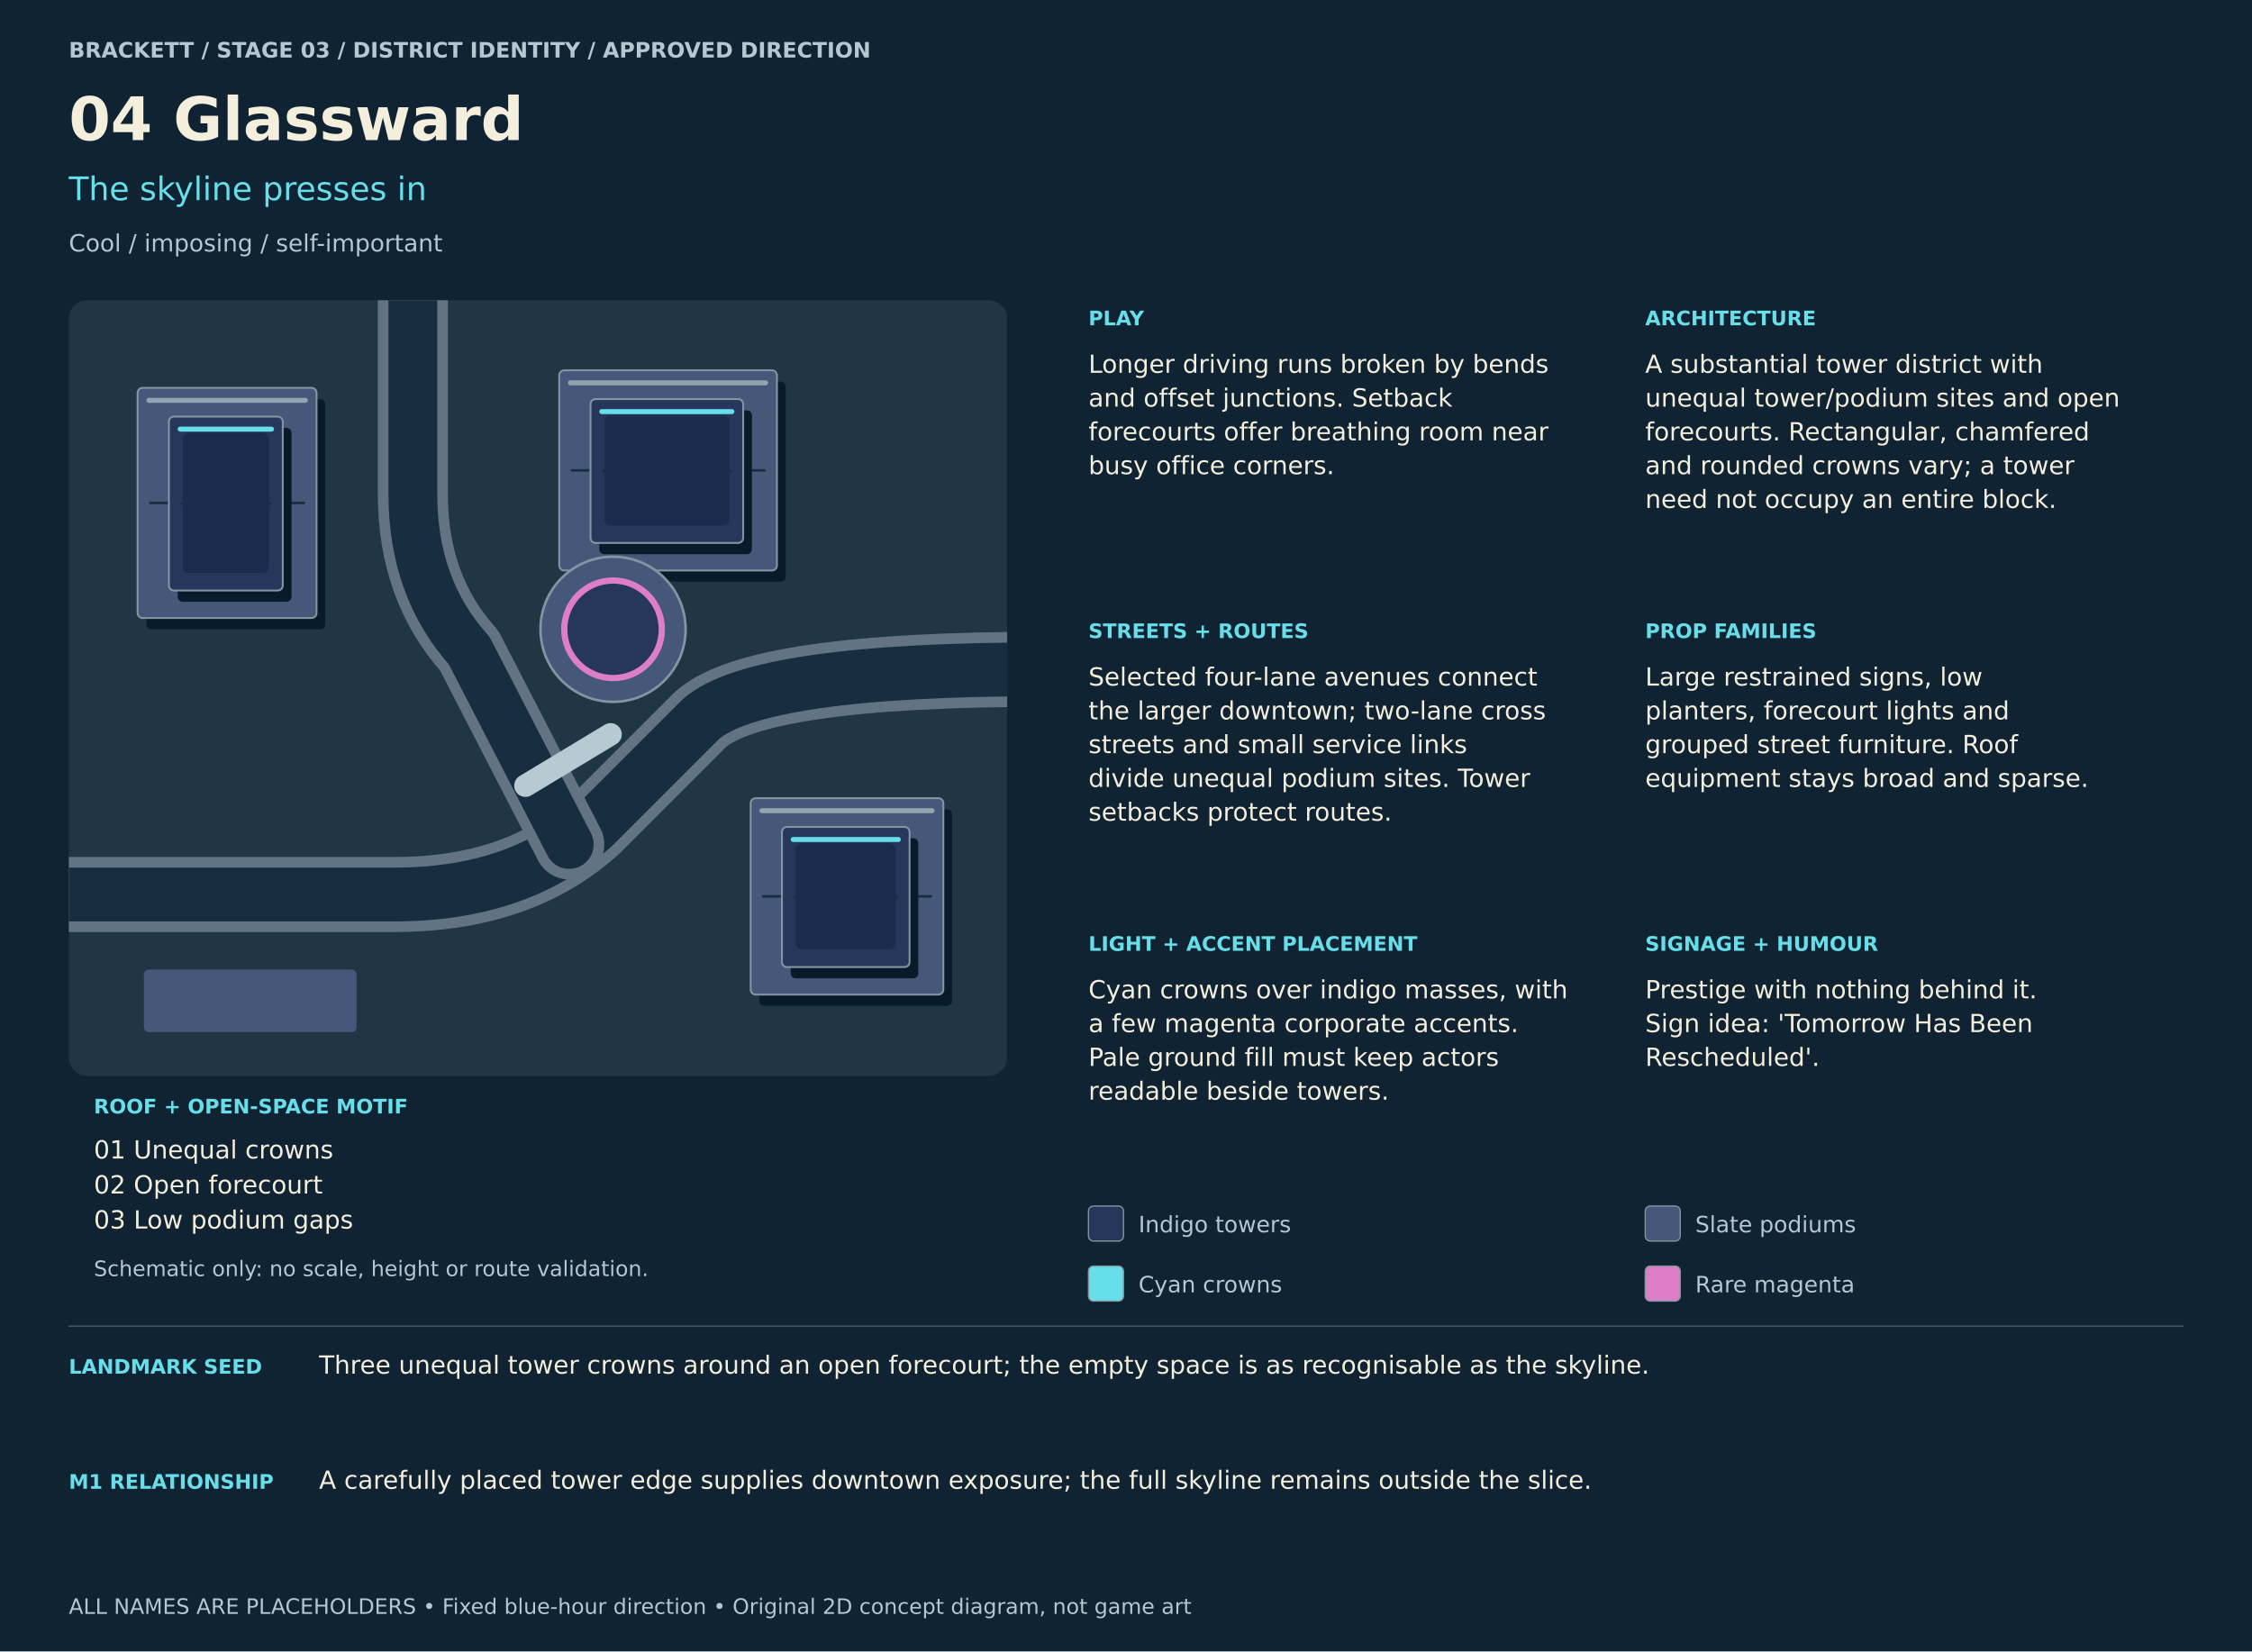
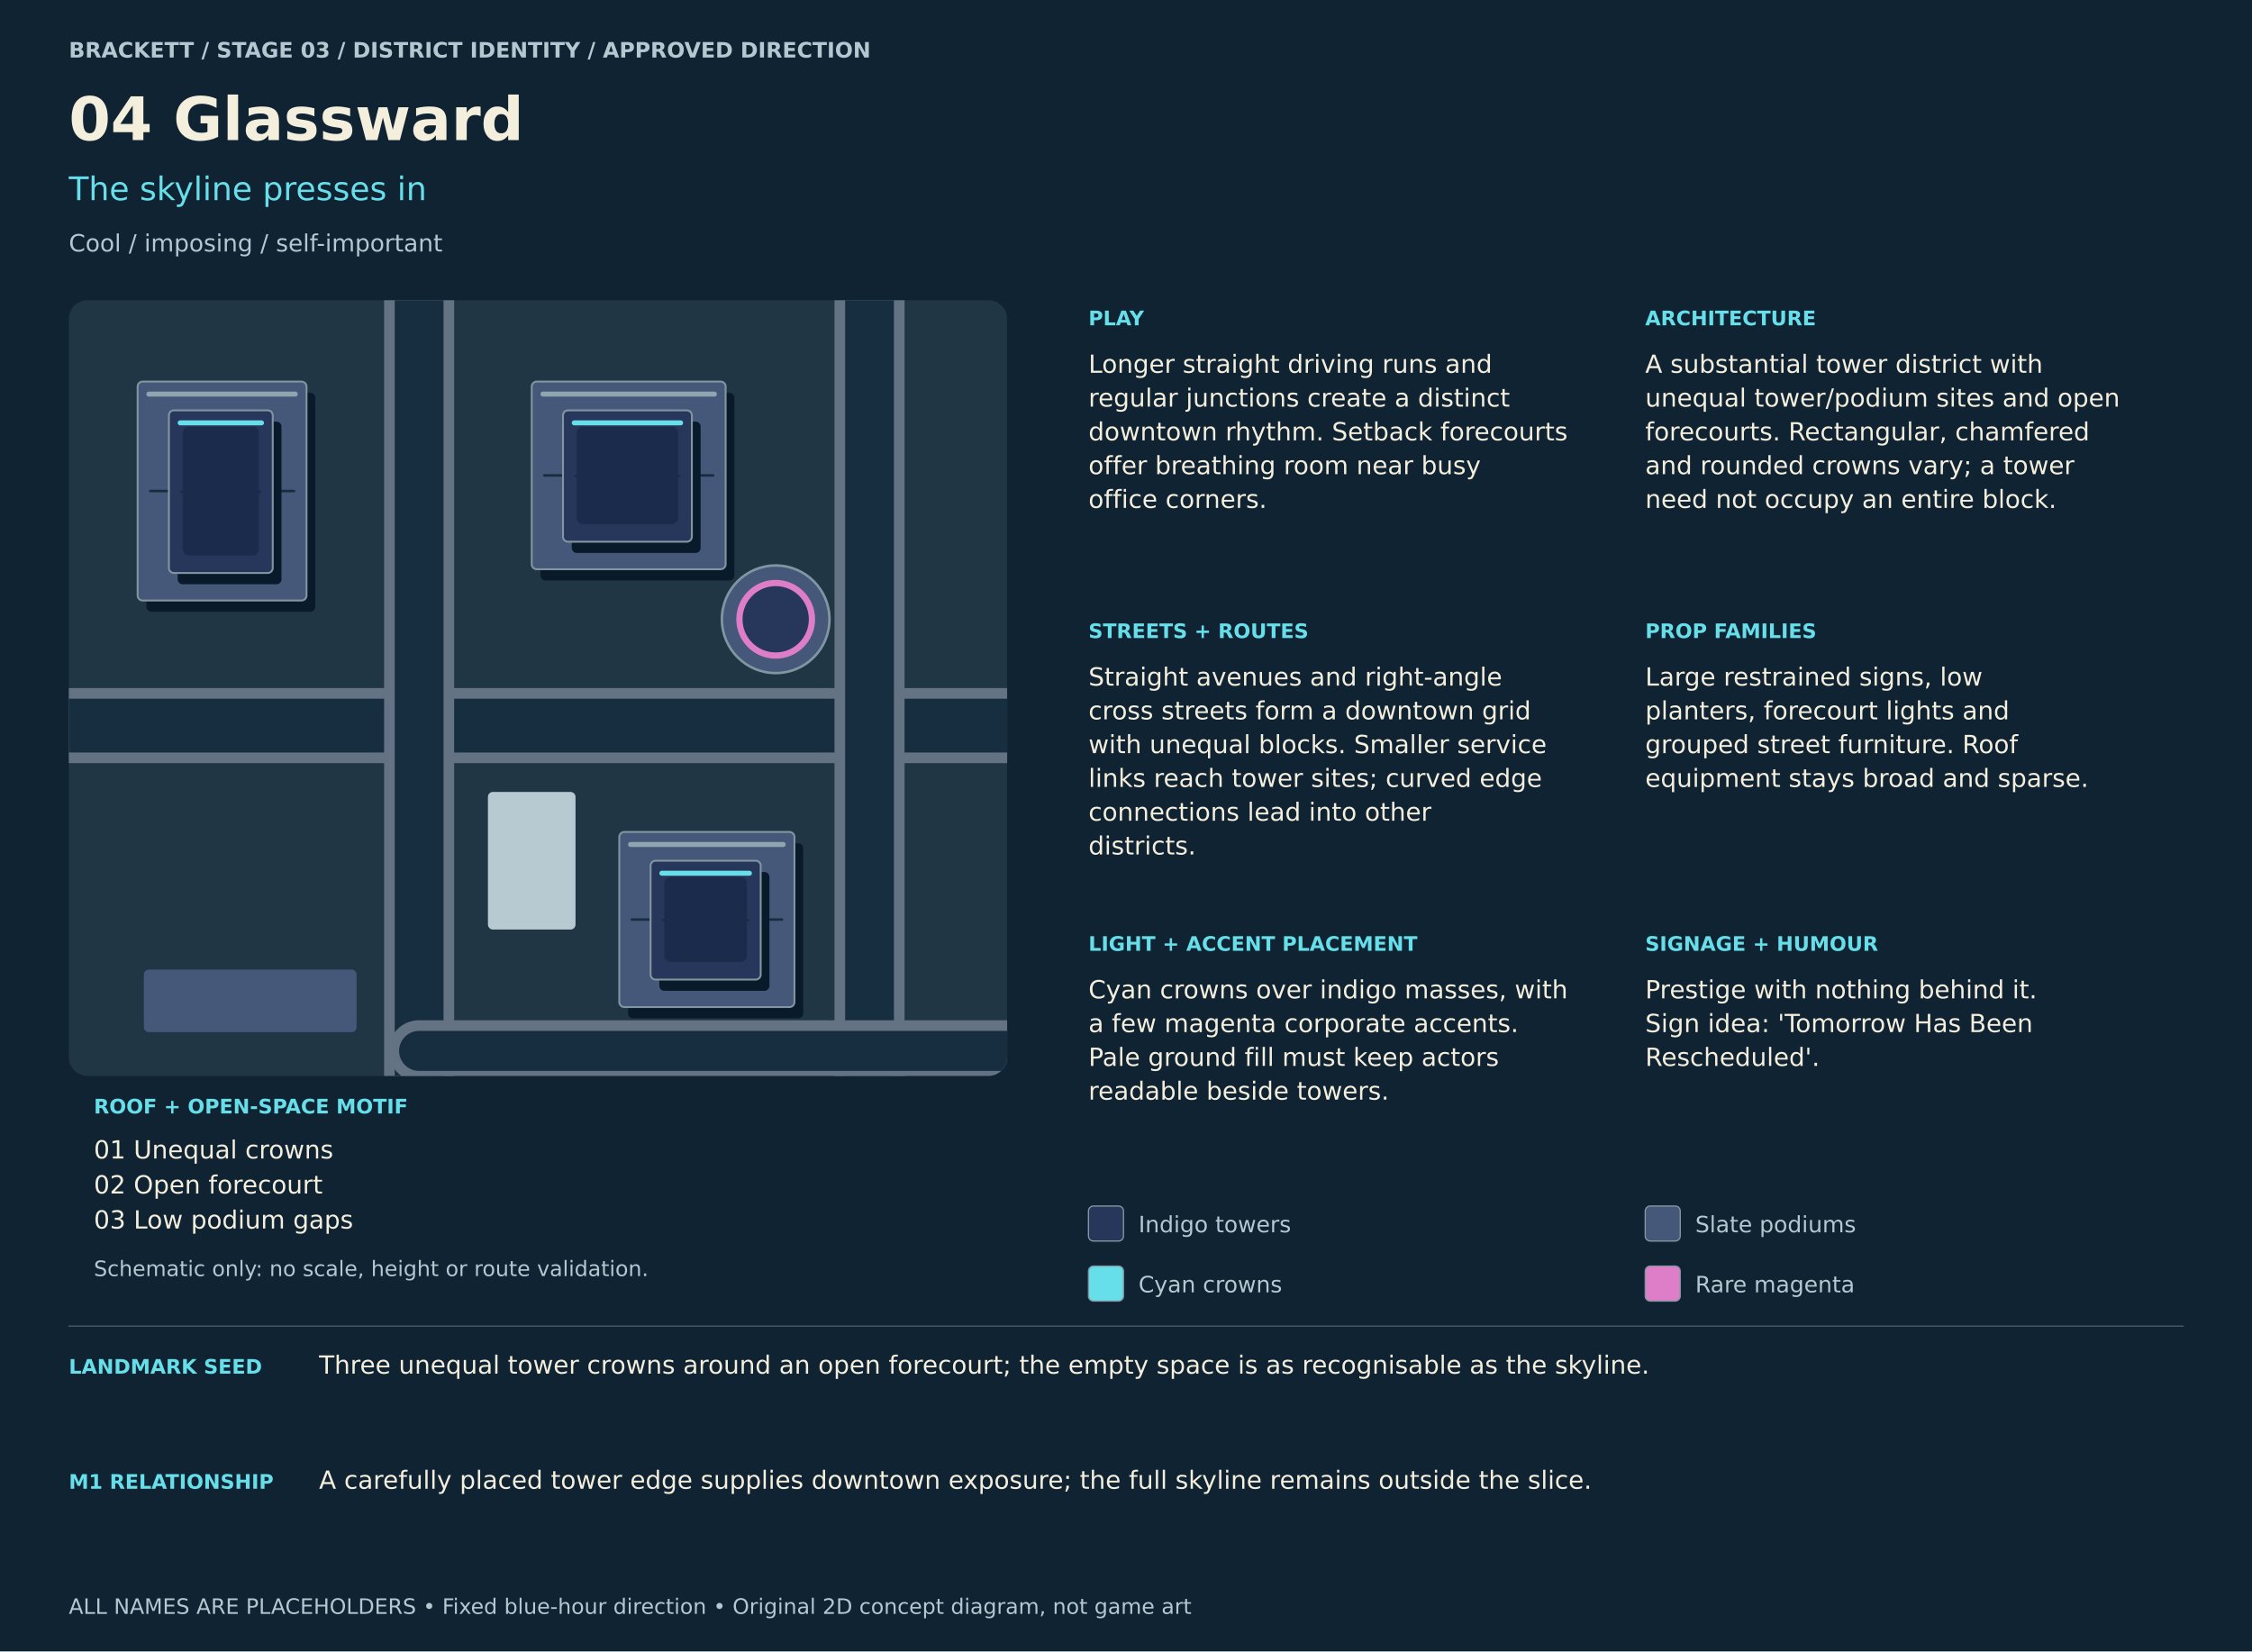
<svg xmlns="http://www.w3.org/2000/svg" width="1800" height="1320" viewBox="0 0 1800 1320">
  <g font-family="DejaVu Sans, sans-serif">
    <rect x="0" y="0" width="1800" height="1320" rx="0" fill="#102332" stroke="none" stroke-width="1" />
    <text x="55" y="46" fill="#B5C7D0" font-size="17" font-weight="600">BRACKETT / STAGE 03 / DISTRICT IDENTITY / APPROVED DIRECTION</text>
    <text x="55" y="112" fill="#F4EEDD" font-size="48" font-weight="700">04  Glassward</text>
    <text x="55" y="160" fill="#67DFEA" font-size="26" font-weight="400">The skyline presses in</text>
    <text x="55" y="201" fill="#B5C7D0" font-size="19" font-weight="400">Cool / imposing / self-important</text>
    <defs>
      <clipPath id="motif">
        <rect width="750" height="620" rx="15" />
      </clipPath>
    </defs>
    <g transform="translate(55 240)" clip-path="url(#motif)">
      <rect x="0" y="0" width="750" height="620" rx="15" fill="#203644" stroke="none" stroke-width="1" />
-       <path d="M-20 475 H260 Q360 475 420 420 L505 335 Q550 295 780 295" fill="none" stroke="#637383" stroke-width="60" stroke-linecap="round" stroke-linejoin="round" />
-       <path d="M-20 475 H260 Q360 475 420 420 L505 335 Q550 295 780 295" fill="none" stroke="#172D40" stroke-width="43" stroke-linecap="round" stroke-linejoin="round" />
-       <path d="M275 -20 V155 Q275 230 320 280 L400 435" fill="none" stroke="#637383" stroke-width="56" stroke-linecap="round" stroke-linejoin="round" />
-       <path d="M275 -20 V155 Q275 230 320 280 L400 435" fill="none" stroke="#172D40" stroke-width="39" stroke-linecap="round" stroke-linejoin="round" />
-       <g transform="rotate(0 126.5 162.0)">
-         <rect x="62" y="79" width="143" height="184" rx="4" fill="#091B2B" stroke="none" stroke-width="1" />
-         <rect x="55" y="70" width="143" height="184" rx="4" fill="#455879" stroke="#8296A1" stroke-width="1.5" />
-         <path d="M64 80 H189" fill="none" stroke="#91A5B0" stroke-width="4" stroke-linecap="round" stroke-linejoin="round" />
-         <path d="M65 162.0 H188" fill="none" stroke="#172D40" stroke-width="2" stroke-linecap="round" stroke-linejoin="round" />
+       <path d="M-20 340 H780" fill="none" stroke="#637383" stroke-width="60" stroke-linecap="round" stroke-linejoin="round" />
+       <path d="M-20 340 H780" fill="none" stroke="#172D40" stroke-width="43" stroke-linecap="round" stroke-linejoin="round" />
+       <path d="M280 -20 V650" fill="none" stroke="#637383" stroke-width="56" stroke-linecap="round" stroke-linejoin="round" />
+       <path d="M280 -20 V650" fill="none" stroke="#172D40" stroke-width="39" stroke-linecap="round" stroke-linejoin="round" />
+       <path d="M640 -20 V650" fill="none" stroke="#637383" stroke-width="56" stroke-linecap="round" stroke-linejoin="round" />
+       <path d="M640 -20 V650" fill="none" stroke="#172D40" stroke-width="39" stroke-linecap="round" stroke-linejoin="round" />
+       <path d="M280 600 H780" fill="none" stroke="#637383" stroke-width="49" stroke-linecap="round" stroke-linejoin="round" />
+       <path d="M280 600 H780" fill="none" stroke="#172D40" stroke-width="32" stroke-linecap="round" stroke-linejoin="round" />
+       <g transform="rotate(0 122.5 152.5)">
+         <rect x="62" y="74" width="135" height="175" rx="4" fill="#091B2B" stroke="none" stroke-width="1" />
+         <rect x="55" y="65" width="135" height="175" rx="4" fill="#455879" stroke="#8296A1" stroke-width="1.5" />
+         <path d="M64 75 H181" fill="none" stroke="#91A5B0" stroke-width="4" stroke-linecap="round" stroke-linejoin="round" />
+         <path d="M65 152.5 H180" fill="none" stroke="#172D40" stroke-width="2" stroke-linecap="round" stroke-linejoin="round" />
      </g>
-       <g transform="rotate(0 125.5 162.5)">
-         <rect x="87" y="102" width="91" height="139" rx="4" fill="#091B2B" stroke="none" stroke-width="1" />
-         <rect x="80" y="93" width="91" height="139" rx="4" fill="#26375B" stroke="#8296A1" stroke-width="1.5" />
-         <path d="M89 103 H162" fill="none" stroke="#67DFEA" stroke-width="4" stroke-linecap="round" stroke-linejoin="round" />
-         <path d="M90 162.5 H161" fill="none" stroke="#172D40" stroke-width="2" stroke-linecap="round" stroke-linejoin="round" />
+       <g transform="rotate(0 121.5 153.0)">
+         <rect x="87" y="97" width="83" height="130" rx="4" fill="#091B2B" stroke="none" stroke-width="1" />
+         <rect x="80" y="88" width="83" height="130" rx="4" fill="#26375B" stroke="#8296A1" stroke-width="1.5" />
+         <path d="M89 98 H154" fill="none" stroke="#67DFEA" stroke-width="4" stroke-linecap="round" stroke-linejoin="round" />
+         <path d="M90 153.0 H153" fill="none" stroke="#172D40" stroke-width="2" stroke-linecap="round" stroke-linejoin="round" />
      </g>
-       <rect x="91" y="106" width="69" height="112" rx="5" fill="#1A2B4B" stroke="none" stroke-width="1" />
-       <g transform="rotate(0 479.0 136.0)">
-         <rect x="399" y="65" width="174" height="160" rx="4" fill="#091B2B" stroke="none" stroke-width="1" />
-         <rect x="392" y="56" width="174" height="160" rx="4" fill="#455879" stroke="#8296A1" stroke-width="1.5" />
-         <path d="M401 66 H557" fill="none" stroke="#91A5B0" stroke-width="4" stroke-linecap="round" stroke-linejoin="round" />
-         <path d="M402 136.0 H556" fill="none" stroke="#172D40" stroke-width="2" stroke-linecap="round" stroke-linejoin="round" />
+       <rect x="91" y="101" width="61" height="103" rx="5" fill="#1A2B4B" stroke="none" stroke-width="1" />
+       <g transform="rotate(0 447.5 140.0)">
+         <rect x="377" y="74" width="155" height="150" rx="4" fill="#091B2B" stroke="none" stroke-width="1" />
+         <rect x="370" y="65" width="155" height="150" rx="4" fill="#455879" stroke="#8296A1" stroke-width="1.5" />
+         <path d="M379 75 H516" fill="none" stroke="#91A5B0" stroke-width="4" stroke-linecap="round" stroke-linejoin="round" />
+         <path d="M380 140.0 H515" fill="none" stroke="#172D40" stroke-width="2" stroke-linecap="round" stroke-linejoin="round" />
      </g>
-       <g transform="rotate(0 478.0 136.5)">
-         <rect x="424" y="88" width="122" height="115" rx="4" fill="#091B2B" stroke="none" stroke-width="1" />
-         <rect x="417" y="79" width="122" height="115" rx="4" fill="#26375B" stroke="#8296A1" stroke-width="1.5" />
-         <path d="M426 89 H530" fill="none" stroke="#67DFEA" stroke-width="4" stroke-linecap="round" stroke-linejoin="round" />
-         <path d="M427 136.5 H529" fill="none" stroke="#172D40" stroke-width="2" stroke-linecap="round" stroke-linejoin="round" />
+       <g transform="rotate(0 446.5 140.5)">
+         <rect x="402" y="97" width="103" height="105" rx="4" fill="#091B2B" stroke="none" stroke-width="1" />
+         <rect x="395" y="88" width="103" height="105" rx="4" fill="#26375B" stroke="#8296A1" stroke-width="1.5" />
+         <path d="M404 98 H489" fill="none" stroke="#67DFEA" stroke-width="4" stroke-linecap="round" stroke-linejoin="round" />
+         <path d="M405 140.5 H488" fill="none" stroke="#172D40" stroke-width="2" stroke-linecap="round" stroke-linejoin="round" />
      </g>
-       <rect x="428" y="92" width="100" height="88" rx="5" fill="#1A2B4B" stroke="none" stroke-width="1" />
-       <g transform="rotate(0 622.0 476.5)">
-         <rect x="552" y="407" width="154" height="157" rx="4" fill="#091B2B" stroke="none" stroke-width="1" />
-         <rect x="545" y="398" width="154" height="157" rx="4" fill="#455879" stroke="#8296A1" stroke-width="1.5" />
-         <path d="M554 408 H690" fill="none" stroke="#91A5B0" stroke-width="4" stroke-linecap="round" stroke-linejoin="round" />
-         <path d="M555 476.5 H689" fill="none" stroke="#172D40" stroke-width="2" stroke-linecap="round" stroke-linejoin="round" />
+       <rect x="406" y="101" width="81" height="78" rx="5" fill="#1A2B4B" stroke="none" stroke-width="1" />
+       <g transform="rotate(0 510.0 495.0)">
+         <rect x="447" y="434" width="140" height="140" rx="4" fill="#091B2B" stroke="none" stroke-width="1" />
+         <rect x="440" y="425" width="140" height="140" rx="4" fill="#455879" stroke="#8296A1" stroke-width="1.5" />
+         <path d="M449 435 H571" fill="none" stroke="#91A5B0" stroke-width="4" stroke-linecap="round" stroke-linejoin="round" />
+         <path d="M450 495.0 H570" fill="none" stroke="#172D40" stroke-width="2" stroke-linecap="round" stroke-linejoin="round" />
      </g>
-       <g transform="rotate(0 621.0 477.0)">
-         <rect x="577" y="430" width="102" height="112" rx="4" fill="#091B2B" stroke="none" stroke-width="1" />
-         <rect x="570" y="421" width="102" height="112" rx="4" fill="#26375B" stroke="#8296A1" stroke-width="1.5" />
-         <path d="M579 431 H663" fill="none" stroke="#67DFEA" stroke-width="4" stroke-linecap="round" stroke-linejoin="round" />
-         <path d="M580 477.0 H662" fill="none" stroke="#172D40" stroke-width="2" stroke-linecap="round" stroke-linejoin="round" />
+       <g transform="rotate(0 509.0 495.5)">
+         <rect x="472" y="457" width="88" height="95" rx="4" fill="#091B2B" stroke="none" stroke-width="1" />
+         <rect x="465" y="448" width="88" height="95" rx="4" fill="#26375B" stroke="#8296A1" stroke-width="1.5" />
+         <path d="M474 458 H544" fill="none" stroke="#67DFEA" stroke-width="4" stroke-linecap="round" stroke-linejoin="round" />
+         <path d="M475 495.5 H543" fill="none" stroke="#172D40" stroke-width="2" stroke-linecap="round" stroke-linejoin="round" />
      </g>
-       <rect x="581" y="434" width="80" height="85" rx="5" fill="#1A2B4B" stroke="none" stroke-width="1" />
-       <circle cx="435" cy="263" r="58" fill="#455879" stroke="#8296A1" stroke-width="2" />
-       <circle cx="435" cy="263" r="39" fill="#26375B" stroke="#DE7EC8" stroke-width="5" />
+       <rect x="476" y="461" width="66" height="68" rx="5" fill="#1A2B4B" stroke="none" stroke-width="1" />
+       <circle cx="565" cy="255" r="43" fill="#455879" stroke="#8296A1" stroke-width="2" />
+       <circle cx="565" cy="255" r="29" fill="#26375B" stroke="#DE7EC8" stroke-width="5" />
      <rect x="60" y="535" width="170" height="50" rx="4" fill="#455879" stroke="none" stroke-width="1" />
-       <path d="M365 388 L433 347" fill="none" stroke="#B7CAD1" stroke-width="18" stroke-linecap="round" stroke-linejoin="round" />
+       <rect x="335" y="393" width="70" height="110" rx="4" fill="#B7CAD1" stroke="none" stroke-width="1" />
    </g>
    <text x="75" y="890" fill="#67DFEA" font-size="16" font-weight="700">ROOF + OPEN-SPACE MOTIF</text>
    <text x="75" y="926" fill="#F4EEDD" font-size="20" font-weight="400">01  Unequal crowns</text>
    <text x="75" y="954" fill="#F4EEDD" font-size="20" font-weight="400">02  Open forecourt</text>
    <text x="75" y="982" fill="#F4EEDD" font-size="20" font-weight="400">03  Low podium gaps</text>
    <text x="75" y="1020" fill="#B5C7D0" font-size="17" font-weight="400">Schematic only: no scale, height or route validation.</text>
    <text x="870" y="260" fill="#67DFEA" font-size="16" font-weight="700">PLAY</text>
-     <text x="870" y="298" fill="#F4EEDD" font-size="20" font-weight="400">Longer driving runs broken by bends</text>
-     <text x="870" y="325" fill="#F4EEDD" font-size="20" font-weight="400">and offset junctions. Setback</text>
-     <text x="870" y="352" fill="#F4EEDD" font-size="20" font-weight="400">forecourts offer breathing room near</text>
-     <text x="870" y="379" fill="#F4EEDD" font-size="20" font-weight="400">busy office corners.</text>
+     <text x="870" y="298" fill="#F4EEDD" font-size="20" font-weight="400">Longer straight driving runs and</text>
+     <text x="870" y="325" fill="#F4EEDD" font-size="20" font-weight="400">regular junctions create a distinct</text>
+     <text x="870" y="352" fill="#F4EEDD" font-size="20" font-weight="400">downtown rhythm. Setback forecourts</text>
+     <text x="870" y="379" fill="#F4EEDD" font-size="20" font-weight="400">offer breathing room near busy</text>
+     <text x="870" y="406" fill="#F4EEDD" font-size="20" font-weight="400">office corners.</text>
    <text x="1315" y="260" fill="#67DFEA" font-size="16" font-weight="700">ARCHITECTURE</text>
    <text x="1315" y="298" fill="#F4EEDD" font-size="20" font-weight="400">A substantial tower district with</text>
    <text x="1315" y="325" fill="#F4EEDD" font-size="20" font-weight="400">unequal tower/podium sites and open</text>
    <text x="1315" y="352" fill="#F4EEDD" font-size="20" font-weight="400">forecourts. Rectangular, chamfered</text>
    <text x="1315" y="379" fill="#F4EEDD" font-size="20" font-weight="400">and rounded crowns vary; a tower</text>
    <text x="1315" y="406" fill="#F4EEDD" font-size="20" font-weight="400">need not occupy an entire block.</text>
    <text x="870" y="510" fill="#67DFEA" font-size="16" font-weight="700">STREETS + ROUTES</text>
-     <text x="870" y="548" fill="#F4EEDD" font-size="20" font-weight="400">Selected four-lane avenues connect</text>
-     <text x="870" y="575" fill="#F4EEDD" font-size="20" font-weight="400">the larger downtown; two-lane cross</text>
-     <text x="870" y="602" fill="#F4EEDD" font-size="20" font-weight="400">streets and small service links</text>
-     <text x="870" y="629" fill="#F4EEDD" font-size="20" font-weight="400">divide unequal podium sites. Tower</text>
-     <text x="870" y="656" fill="#F4EEDD" font-size="20" font-weight="400">setbacks protect routes.</text>
+     <text x="870" y="548" fill="#F4EEDD" font-size="20" font-weight="400">Straight avenues and right-angle</text>
+     <text x="870" y="575" fill="#F4EEDD" font-size="20" font-weight="400">cross streets form a downtown grid</text>
+     <text x="870" y="602" fill="#F4EEDD" font-size="20" font-weight="400">with unequal blocks. Smaller service</text>
+     <text x="870" y="629" fill="#F4EEDD" font-size="20" font-weight="400">links reach tower sites; curved edge</text>
+     <text x="870" y="656" fill="#F4EEDD" font-size="20" font-weight="400">connections lead into other</text>
+     <text x="870" y="683" fill="#F4EEDD" font-size="20" font-weight="400">districts.</text>
    <text x="1315" y="510" fill="#67DFEA" font-size="16" font-weight="700">PROP FAMILIES</text>
    <text x="1315" y="548" fill="#F4EEDD" font-size="20" font-weight="400">Large restrained signs, low</text>
    <text x="1315" y="575" fill="#F4EEDD" font-size="20" font-weight="400">planters, forecourt lights and</text>
    <text x="1315" y="602" fill="#F4EEDD" font-size="20" font-weight="400">grouped street furniture. Roof</text>
    <text x="1315" y="629" fill="#F4EEDD" font-size="20" font-weight="400">equipment stays broad and sparse.</text>
    <text x="870" y="760" fill="#67DFEA" font-size="16" font-weight="700">LIGHT + ACCENT PLACEMENT</text>
    <text x="870" y="798" fill="#F4EEDD" font-size="20" font-weight="400">Cyan crowns over indigo masses, with</text>
    <text x="870" y="825" fill="#F4EEDD" font-size="20" font-weight="400">a few magenta corporate accents.</text>
    <text x="870" y="852" fill="#F4EEDD" font-size="20" font-weight="400">Pale ground fill must keep actors</text>
    <text x="870" y="879" fill="#F4EEDD" font-size="20" font-weight="400">readable beside towers.</text>
    <text x="1315" y="760" fill="#67DFEA" font-size="16" font-weight="700">SIGNAGE + HUMOUR</text>
    <text x="1315" y="798" fill="#F4EEDD" font-size="20" font-weight="400">Prestige with nothing behind it.</text>
    <text x="1315" y="825" fill="#F4EEDD" font-size="20" font-weight="400">Sign idea: 'Tomorrow Has Been</text>
    <text x="1315" y="852" fill="#F4EEDD" font-size="20" font-weight="400">Rescheduled'.</text>
    <rect x="870" y="964" width="28" height="28" rx="4" fill="#26375B" stroke="#8296A1" stroke-width="1" />
    <text x="910" y="985" fill="#B5C7D0" font-size="18" font-weight="400">Indigo towers</text>
    <rect x="1315" y="964" width="28" height="28" rx="4" fill="#455879" stroke="#8296A1" stroke-width="1" />
    <text x="1355" y="985" fill="#B5C7D0" font-size="18" font-weight="400">Slate podiums</text>
    <rect x="870" y="1012" width="28" height="28" rx="4" fill="#67DFEA" stroke="#8296A1" stroke-width="1" />
    <text x="910" y="1033" fill="#B5C7D0" font-size="18" font-weight="400">Cyan crowns</text>
    <rect x="1315" y="1012" width="28" height="28" rx="4" fill="#DE7EC8" stroke="#8296A1" stroke-width="1" />
    <text x="1355" y="1033" fill="#B5C7D0" font-size="18" font-weight="400">Rare magenta</text>
    <path d="M55 1060 H1745" fill="none" stroke="#455B68" stroke-width="1" stroke-linecap="round" stroke-linejoin="round" />
    <text x="55" y="1098" fill="#67DFEA" font-size="16" font-weight="700">LANDMARK SEED</text>
    <text x="255" y="1098" fill="#F4EEDD" font-size="20" font-weight="400">Three unequal tower crowns around an open forecourt; the empty space is as recognisable as the skyline.</text>
    <text x="55" y="1190" fill="#67DFEA" font-size="16" font-weight="700">M1 RELATIONSHIP</text>
    <text x="255" y="1190" fill="#F4EEDD" font-size="20" font-weight="400">A carefully placed tower edge supplies downtown exposure; the full skyline remains outside the slice.</text>
    <text x="55" y="1290" fill="#B5C7D0" font-size="17" font-weight="400">ALL NAMES ARE PLACEHOLDERS • Fixed blue-hour direction • Original 2D concept diagram, not game art</text>
  </g>
</svg>
